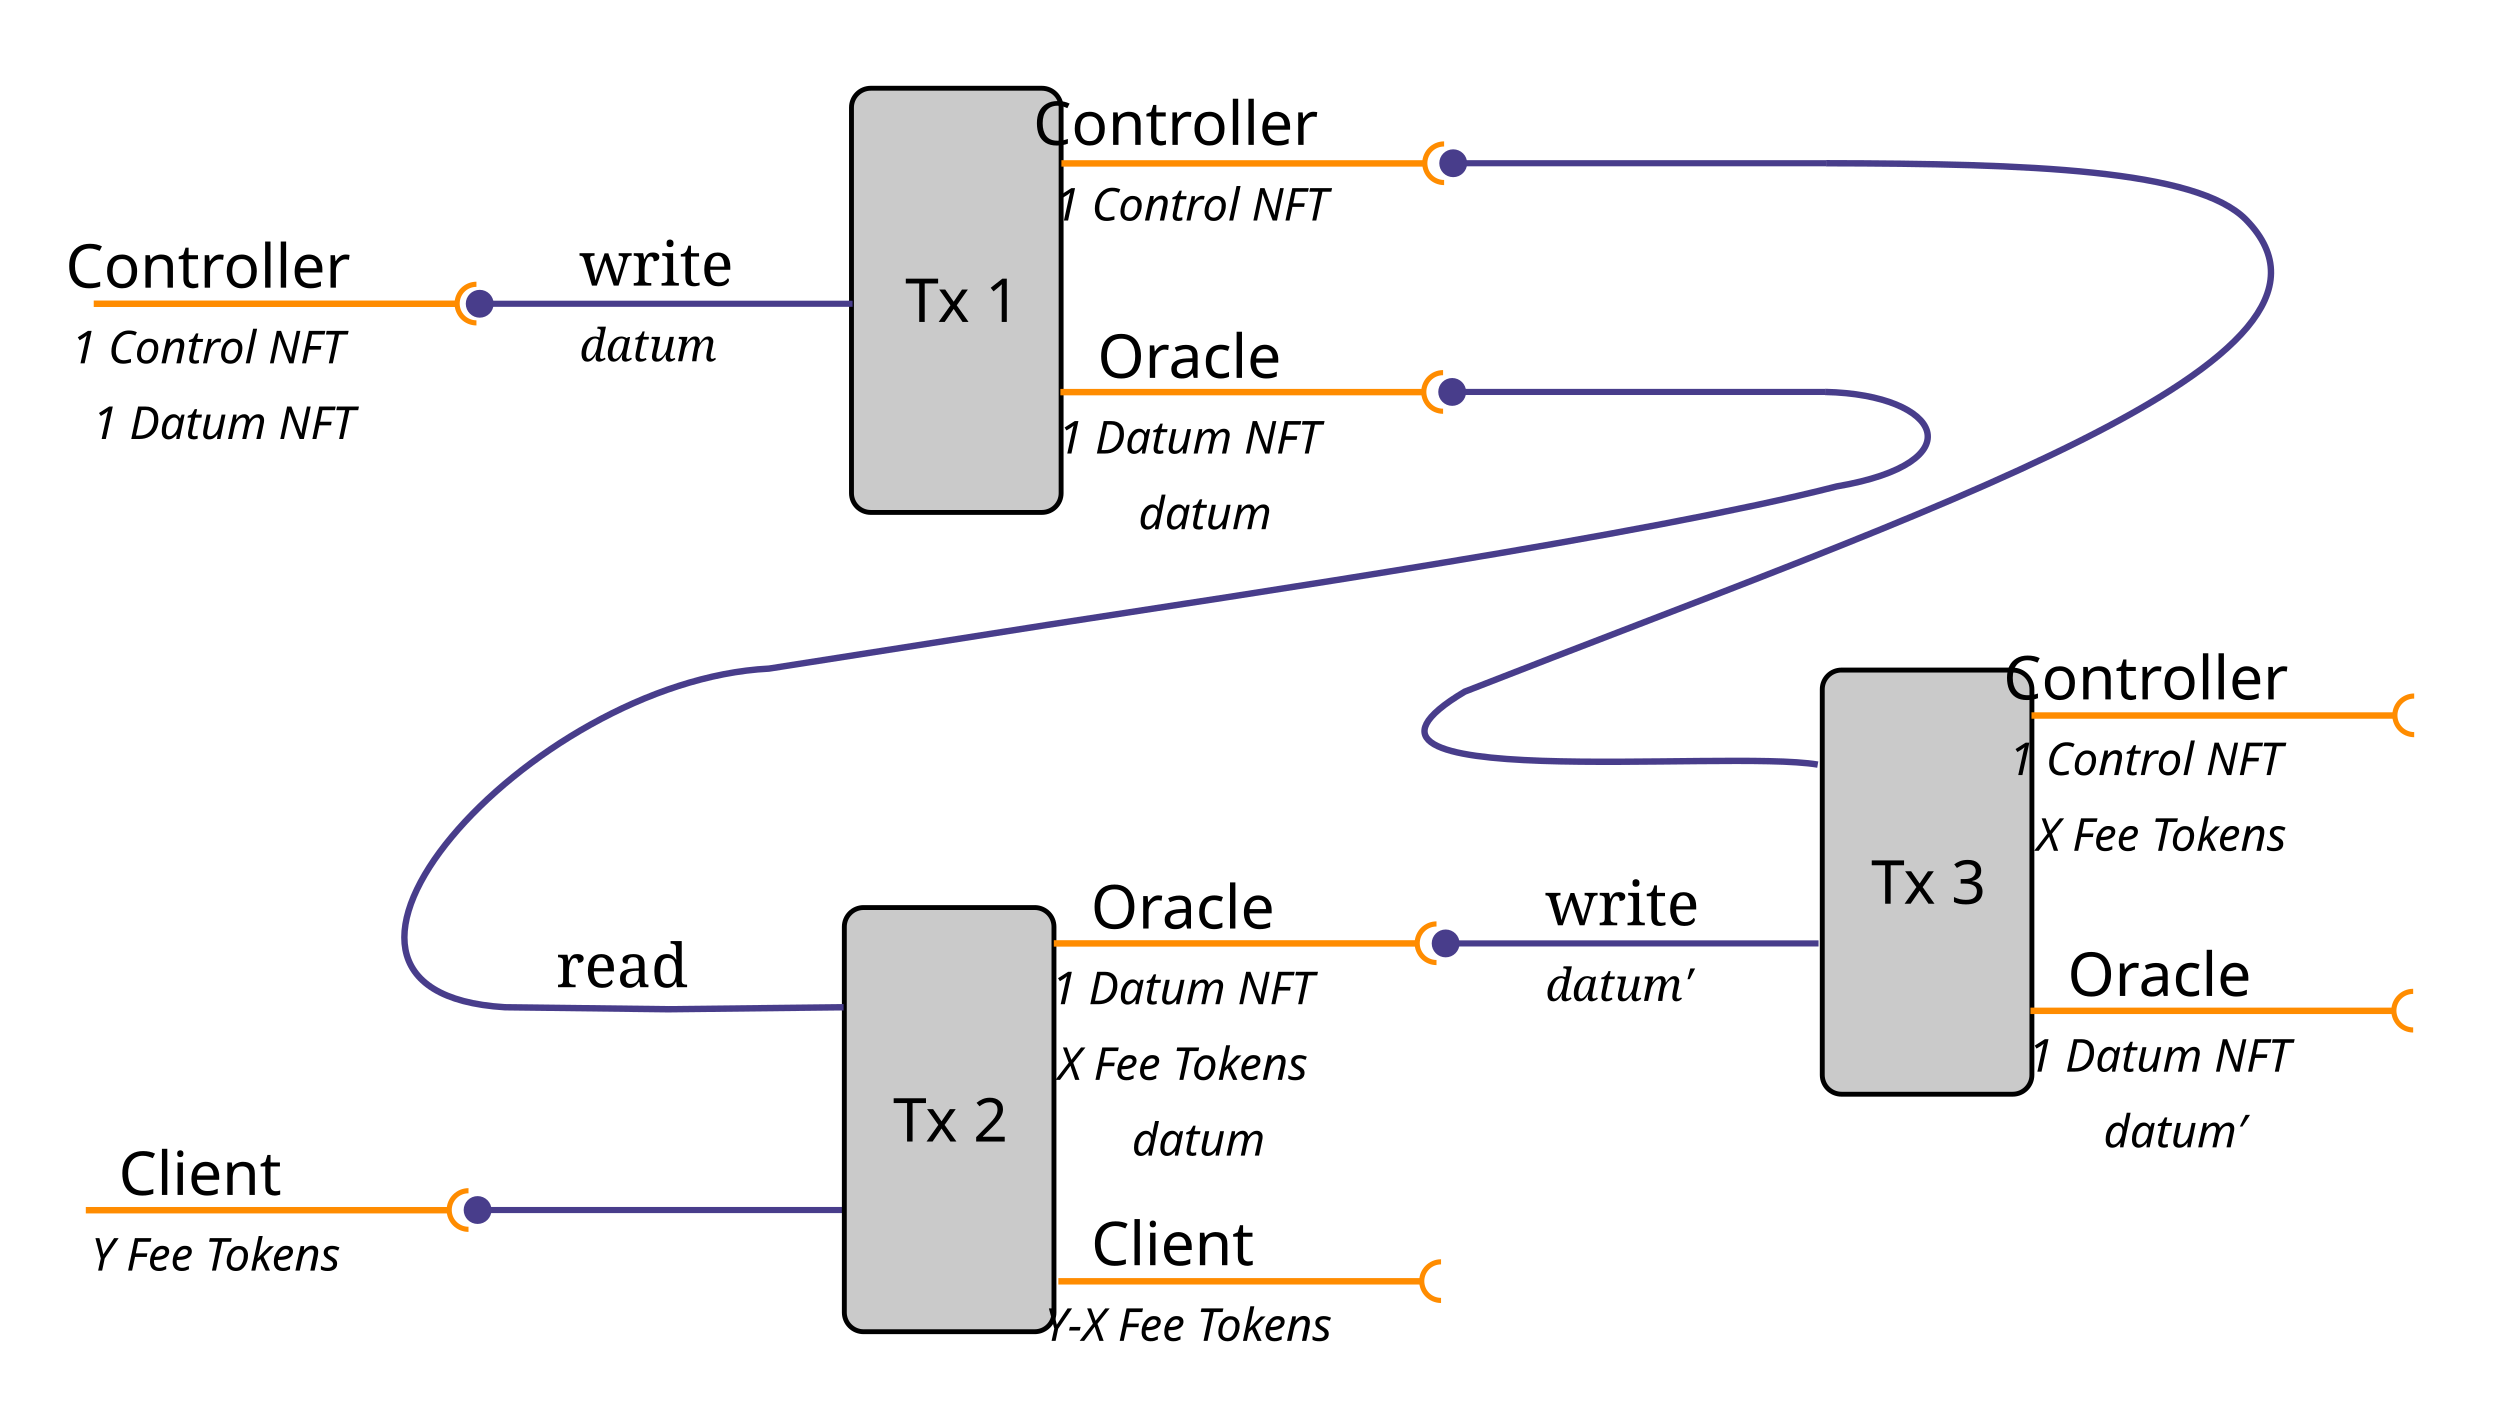
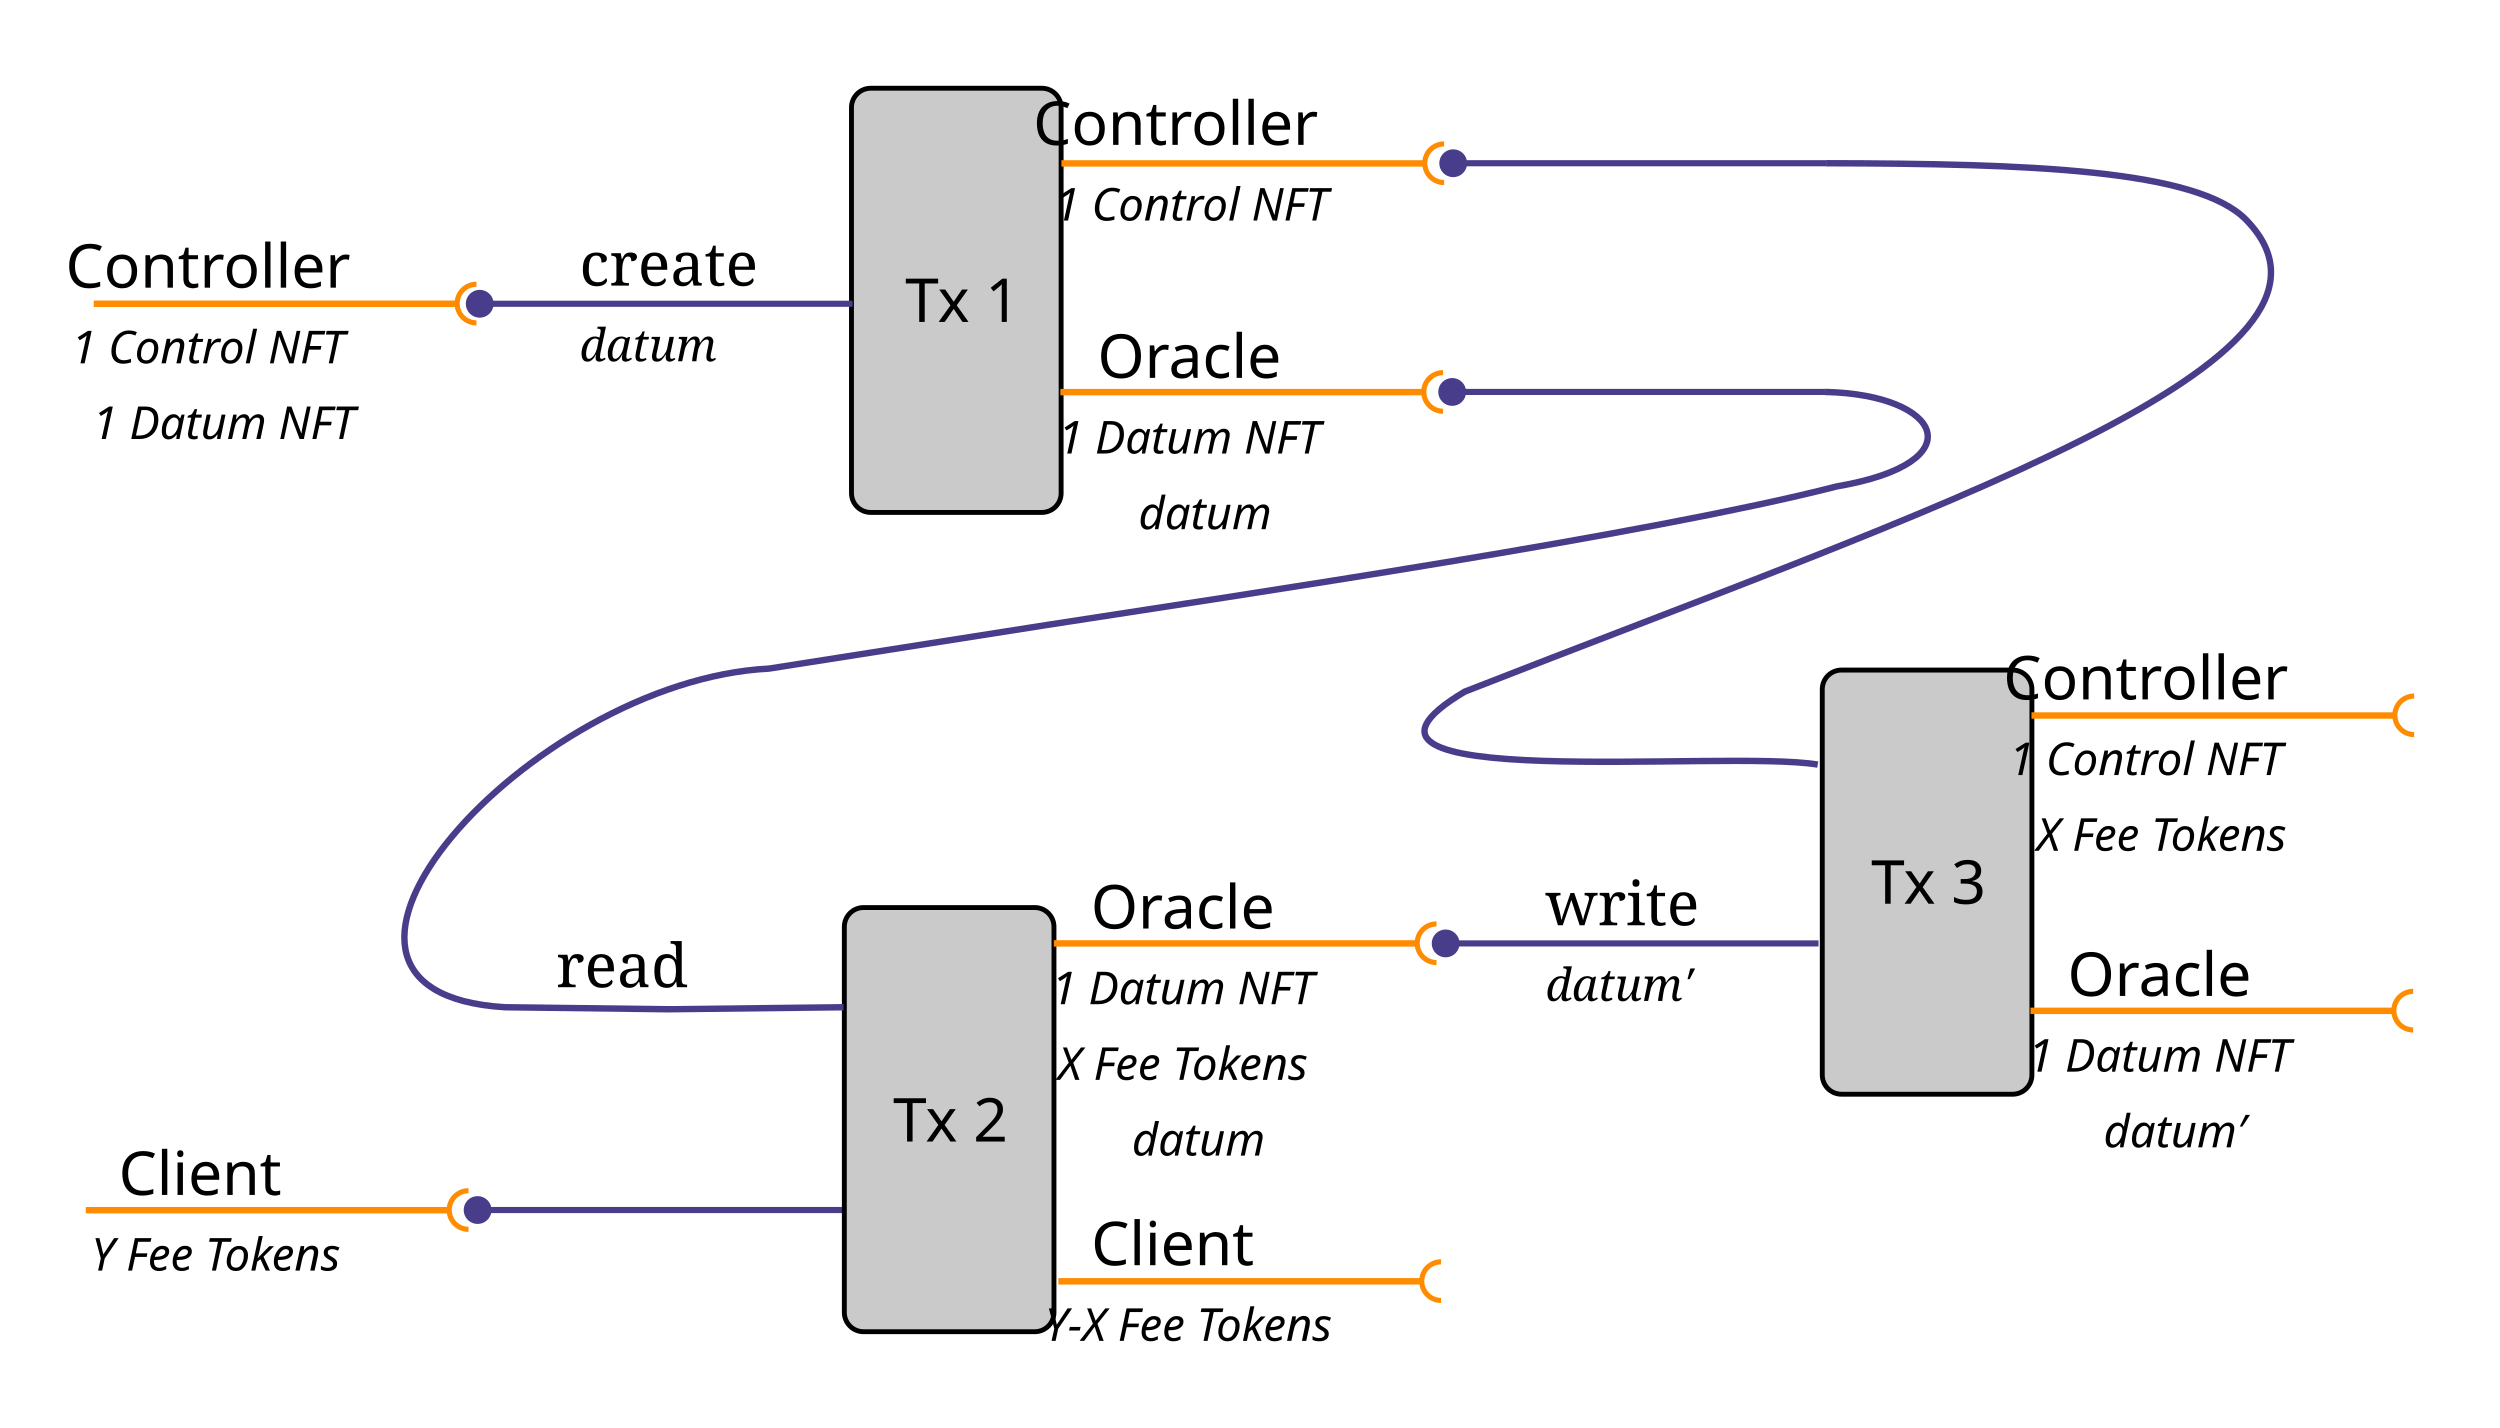
<svg xmlns="http://www.w3.org/2000/svg" width="291.338mm" height="166.314mm" viewBox="0 0 291.338 166.314" version="1.1" id="svg8">
  <defs id="defs2">
    <marker orient="auto" refY="0" refX="0" id="Arrow1Lstart" style="overflow:visible">
      <path id="path833" d="M 0,0 5,-5 -12.5,0 5,5 Z" style="fill:#000000;fill-opacity:1;fill-rule:evenodd;stroke:#000000;stroke-width:1pt;stroke-opacity:1" transform="matrix(0.8,0,0,0.8,10,0)" />
    </marker>
    <marker orient="auto" refY="0" refX="0" id="DotM" style="overflow:visible">
      <path id="path897" d="m -2.5,-1 c 0,2.76 -2.24,5 -5,5 -2.76,0 -5,-2.24 -5,-5 0,-2.76 2.24,-5 5,-5 2.76,0 5,2.24 5,5 z" style="fill:#483d8b;fill-opacity:1;fill-rule:evenodd;stroke:#483d8b;stroke-width:1pt;stroke-opacity:1" transform="matrix(0.4,0,0,0.4,2.96,0.4)" />
    </marker>
    <marker orient="auto" refY="0" refX="0" id="CurveIn" style="overflow:visible">
      <path id="path1017" d="m 4.625,-5.046 c -2.76,0 -5,2.24 -5,5 0,2.76 2.24,5 5,5" style="fill:none;fill-rule:evenodd;stroke:#ff8c00;stroke-width:1pt;stroke-opacity:1" transform="scale(0.6)" />
    </marker>
    <marker orient="auto" refY="0" refX="0" id="CurveIn-8" style="overflow:visible">
      <path id="path1017-7" d="m 4.625,-5.046 c -2.76,0 -5,2.24 -5,5 0,2.76 2.24,5 5,5" style="fill:none;fill-rule:evenodd;stroke:#ff8c00;stroke-width:1pt;stroke-opacity:1" transform="scale(0.6)" />
    </marker>
    <marker orient="auto" refY="0" refX="0" id="CurveIn-4" style="overflow:visible">
      <path id="path1017-6" d="m 4.625,-5.046 c -2.76,0 -5,2.24 -5,5 0,2.76 2.24,5 5,5" style="fill:none;fill-rule:evenodd;stroke:#ff8c00;stroke-width:1pt;stroke-opacity:1" transform="scale(0.6)" />
    </marker>
    <marker orient="auto" refY="0" refX="0" id="CurveIn-2" style="overflow:visible">
      <path id="path1017-2" d="m 4.625,-5.046 c -2.76,0 -5,2.24 -5,5 0,2.76 2.24,5 5,5" style="fill:none;fill-rule:evenodd;stroke:#ff8c00;stroke-width:1pt;stroke-opacity:1" transform="scale(0.6)" />
    </marker>
    <marker orient="auto" refY="0" refX="0" id="DotM-7" style="overflow:visible">
      <path id="path897-4" d="m -2.5,-1 c 0,2.76 -2.24,5 -5,5 -2.76,0 -5,-2.24 -5,-5 0,-2.76 2.24,-5 5,-5 2.76,0 5,2.24 5,5 z" style="fill:#483d8b;fill-opacity:1;fill-rule:evenodd;stroke:#483d8b;stroke-width:1pt;stroke-opacity:1" transform="matrix(0.4,0,0,0.4,2.96,0.4)" />
    </marker>
    <marker orient="auto" refY="0" refX="0" id="CurveIn-4-7" style="overflow:visible">
      <path id="path1017-6-8" d="m 4.625,-5.046 c -2.76,0 -5,2.24 -5,5 0,2.76 2.24,5 5,5" style="fill:none;fill-rule:evenodd;stroke:#ff8c00;stroke-width:1pt;stroke-opacity:1" transform="scale(0.6)" />
    </marker>
    <marker orient="auto" refY="0" refX="0" id="CurveIn-8-7" style="overflow:visible">
      <path id="path1017-7-5" d="m 4.625,-5.046 c -2.76,0 -5,2.24 -5,5 0,2.76 2.24,5 5,5" style="fill:none;fill-rule:evenodd;stroke:#ff8c00;stroke-width:1pt;stroke-opacity:1" transform="scale(0.6)" />
    </marker>
    <marker orient="auto" refY="0" refX="0" id="DotM-7-0" style="overflow:visible">
      <path id="path897-4-9" d="m -2.5,-1 c 0,2.76 -2.24,5 -5,5 -2.76,0 -5,-2.24 -5,-5 0,-2.76 2.24,-5 5,-5 2.76,0 5,2.24 5,5 z" style="fill:#483d8b;fill-opacity:1;fill-rule:evenodd;stroke:#483d8b;stroke-width:1pt;stroke-opacity:1" transform="matrix(0.4,0,0,0.4,2.96,0.4)" />
    </marker>
    <marker orient="auto" refY="0" refX="0" id="DotM-7-0-5" style="overflow:visible">
      <path id="path897-4-9-8" d="m -2.5,-1 c 0,2.76 -2.24,5 -5,5 -2.76,0 -5,-2.24 -5,-5 0,-2.76 2.24,-5 5,-5 2.76,0 5,2.24 5,5 z" style="fill:#483d8b;fill-opacity:1;fill-rule:evenodd;stroke:#483d8b;stroke-width:1pt;stroke-opacity:1" transform="matrix(0.4,0,0,0.4,2.96,0.4)" />
    </marker>
    <marker orient="auto" refY="0" refX="0" id="CurveIn-4-70" style="overflow:visible">
      <path id="path1017-6-4" d="m 4.625,-5.046 c -2.76,0 -5,2.24 -5,5 0,2.76 2.24,5 5,5" style="fill:none;fill-rule:evenodd;stroke:#ff8c00;stroke-width:1pt;stroke-opacity:1" transform="scale(0.6)" />
    </marker>
    <marker orient="auto" refY="0" refX="0" id="CurveIn-8-6" style="overflow:visible">
      <path id="path1017-7-6" d="m 4.625,-5.046 c -2.76,0 -5,2.24 -5,5 0,2.76 2.24,5 5,5" style="fill:none;fill-rule:evenodd;stroke:#ff8c00;stroke-width:1pt;stroke-opacity:1" transform="scale(0.6)" />
    </marker>
    <marker orient="auto" refY="0" refX="0" id="DotM-0" style="overflow:visible">
      <path id="path897-0" d="m -2.5,-1 c 0,2.76 -2.24,5 -5,5 -2.76,0 -5,-2.24 -5,-5 0,-2.76 2.24,-5 5,-5 2.76,0 5,2.24 5,5 z" style="fill:#483d8b;fill-opacity:1;fill-rule:evenodd;stroke:#483d8b;stroke-width:1pt;stroke-opacity:1" transform="matrix(0.4,0,0,0.4,2.96,0.4)" />
    </marker>
    <marker orient="auto" refY="0" refX="0" id="CurveIn-6" style="overflow:visible">
      <path id="path1017-26" d="m 4.625,-5.046 c -2.76,0 -5,2.24 -5,5 0,2.76 2.24,5 5,5" style="fill:none;fill-rule:evenodd;stroke:#ff8c00;stroke-width:1pt;stroke-opacity:1" transform="scale(0.6)" />
    </marker>
    <marker orient="auto" refY="0" refX="0" id="DotM-7-0-0" style="overflow:visible">
      <path id="path897-4-9-2" d="m -2.5,-1 c 0,2.76 -2.24,5 -5,5 -2.76,0 -5,-2.24 -5,-5 0,-2.76 2.24,-5 5,-5 2.76,0 5,2.24 5,5 z" style="fill:#483d8b;fill-opacity:1;fill-rule:evenodd;stroke:#483d8b;stroke-width:1pt;stroke-opacity:1" transform="matrix(0.4,0,0,0.4,2.96,0.4)" />
    </marker>
  </defs>
  <g id="layer1" transform="translate(8.339394,-86.60118)">
    <rect style="fill:#cacaca;fill-opacity:1;stroke:#000000;stroke-width:0.57;stroke-linecap:butt;stroke-linejoin:miter;stroke-miterlimit:0;stroke-dasharray:none;stroke-dashoffset:0;stroke-opacity:1" id="rect821" width="24.43" height="49.43" x="90.888" y="96.886" ry="2.243" />
    <text xml:space="preserve" style="font-style:italic;font-variant:normal;font-weight:normal;font-stretch:normal;font-size:7.056px;line-height:1.25;font-family:'Noto Serif';-inkscape-font-specification:'Noto Serif, Italic';font-variant-ligatures:normal;font-variant-caps:normal;font-variant-numeric:normal;font-feature-settings:normal;text-align:start;letter-spacing:0px;word-spacing:0px;writing-mode:lr-tb;text-anchor:start;fill:#000000;fill-opacity:1;stroke:none;stroke-width:0.265" x="97.141" y="124.12" id="text825">
      <tspan id="tspan823" x="97.141" y="124.12" style="font-style:normal;font-variant:normal;font-weight:normal;font-stretch:normal;font-size:7.056px;font-family:'Noto Sans';-inkscape-font-specification:'Noto Sans, Normal';font-variant-ligatures:normal;font-variant-caps:normal;font-variant-numeric:normal;font-feature-settings:normal;text-align:start;writing-mode:lr-tb;text-anchor:start;stroke-width:0.265">Tx 1</tspan>
    </text>
    <path style="fill:none;stroke:#ff8c00;stroke-width:0.75;stroke-linecap:butt;stroke-linejoin:miter;stroke-miterlimit:4;stroke-dasharray:none;stroke-opacity:1;marker-end:url(#CurveIn)" d="M 2.584,122 H 45.101" id="path831" />
    <path style="fill:none;stroke:#483d8b;stroke-width:0.716;stroke-linecap:butt;stroke-linejoin:miter;stroke-miterlimit:4;stroke-dasharray:none;stroke-opacity:1;marker-start:url(#DotM)" d="M 47.592,122 H 91.017" id="path1379" />
    <text xml:space="preserve" style="font-style:italic;font-variant:normal;font-weight:normal;font-stretch:normal;font-size:7.056px;line-height:1.25;font-family:'Noto Serif';-inkscape-font-specification:'Noto Serif, Italic';font-variant-ligatures:normal;font-variant-caps:normal;font-variant-numeric:normal;font-feature-settings:normal;text-align:start;letter-spacing:0px;word-spacing:0px;writing-mode:lr-tb;text-anchor:start;fill:#000000;fill-opacity:1;stroke:none;stroke-width:0.265" x="22.315" y="120.121" id="text1531">
      <tspan id="tspan1529" x="22.315" y="120.121" style="font-style:normal;font-variant:normal;font-weight:normal;font-stretch:normal;font-size:7.056px;font-family:'Noto Sans';-inkscape-font-specification:'Noto Sans, Normal';font-variant-ligatures:normal;font-variant-caps:normal;font-variant-numeric:normal;font-feature-settings:normal;text-align:center;writing-mode:lr-tb;text-anchor:middle;stroke-width:0.265">Controller</tspan>
      <tspan x="22.315" y="128.943" style="font-style:italic;font-variant:normal;font-weight:normal;font-stretch:normal;font-size:5.292px;font-family:'Noto Sans';-inkscape-font-specification:'Noto Sans, Italic';font-variant-ligatures:normal;font-variant-caps:normal;font-variant-numeric:normal;font-feature-settings:normal;text-align:center;writing-mode:lr-tb;text-anchor:middle;stroke-width:0.265" id="tspan1533">1 Control NFT</tspan>
      <tspan x="22.315" y="137.763" style="font-style:italic;font-variant:normal;font-weight:normal;font-stretch:normal;font-size:5.292px;font-family:'Noto Sans';-inkscape-font-specification:'Noto Sans, Italic';font-variant-ligatures:normal;font-variant-caps:normal;font-variant-numeric:normal;font-feature-settings:normal;text-align:center;writing-mode:lr-tb;text-anchor:middle;stroke-width:0.265" id="tspan1535">1 Datum NFT</tspan>
    </text>
    <path style="fill:none;stroke:#ff8c00;stroke-width:0.75;stroke-linecap:butt;stroke-linejoin:miter;stroke-miterlimit:4;stroke-dasharray:none;stroke-opacity:1;marker-end:url(#CurveIn-8)" d="m 115.233,132.297 h 42.517" id="path831-1" />
    <text xml:space="preserve" style="font-style:italic;font-variant:normal;font-weight:normal;font-stretch:normal;font-size:7.056px;line-height:1.25;font-family:'Noto Serif';-inkscape-font-specification:'Noto Serif, Italic';font-variant-ligatures:normal;font-variant-caps:normal;font-variant-numeric:normal;font-feature-settings:normal;text-align:start;letter-spacing:0px;word-spacing:0px;writing-mode:lr-tb;text-anchor:start;fill:#000000;fill-opacity:1;stroke:none;stroke-width:0.265" x="59.195" y="119.886" id="text1797">
-       <tspan id="tspan1795" x="59.195" y="119.886" style="font-style:normal;font-variant:normal;font-weight:500;font-stretch:normal;font-size:7.056px;font-family:'Noto Serif';-inkscape-font-specification:'Noto Serif, Medium';font-variant-ligatures:normal;font-variant-caps:normal;font-variant-numeric:normal;font-feature-settings:normal;text-align:start;writing-mode:lr-tb;text-anchor:start;stroke-width:0.265">write</tspan>
+       <tspan id="tspan1795" x="59.195" y="119.886" style="font-style:normal;font-variant:normal;font-weight:500;font-stretch:normal;font-size:7.056px;font-family:'Noto Serif';-inkscape-font-specification:'Noto Serif, Medium';font-variant-ligatures:normal;font-variant-caps:normal;font-variant-numeric:normal;font-feature-settings:normal;text-align:start;writing-mode:lr-tb;text-anchor:start;stroke-width:0.265">create</tspan>
      <tspan x="59.195" y="128.705" style="font-style:italic;font-variant:normal;font-weight:normal;font-stretch:normal;font-size:5.292px;font-family:'Noto Serif';-inkscape-font-specification:'Noto Serif, Italic';font-variant-ligatures:normal;font-variant-caps:normal;font-variant-numeric:normal;font-feature-settings:normal;text-align:start;writing-mode:lr-tb;text-anchor:start;stroke-width:0.265" id="tspan1799">datum</tspan>
    </text>
    <path style="fill:none;stroke:#ff8c00;stroke-width:0.75;stroke-linecap:butt;stroke-linejoin:miter;stroke-miterlimit:4;stroke-dasharray:none;stroke-opacity:1;marker-end:url(#CurveIn-4)" d="m 115.352,105.645 h 42.517" id="path831-0" />
    <text xml:space="preserve" style="font-style:italic;font-variant:normal;font-weight:normal;font-stretch:normal;font-size:7.056px;line-height:1.25;font-family:'Noto Serif';-inkscape-font-specification:'Noto Serif, Italic';font-variant-ligatures:normal;font-variant-caps:normal;font-variant-numeric:normal;font-feature-settings:normal;text-align:start;letter-spacing:0px;word-spacing:0px;writing-mode:lr-tb;text-anchor:start;fill:#000000;fill-opacity:1;stroke:none;stroke-width:0.265" x="136.679" y="130.632" id="text1531-6">
      <tspan id="tspan1529-1" x="136.679" y="130.632" style="font-style:normal;font-variant:normal;font-weight:normal;font-stretch:normal;font-size:7.056px;font-family:'Noto Sans';-inkscape-font-specification:'Noto Sans, Normal';font-variant-ligatures:normal;font-variant-caps:normal;font-variant-numeric:normal;font-feature-settings:normal;text-align:center;writing-mode:lr-tb;text-anchor:middle;stroke-width:0.265">Oracle</tspan>
      <tspan x="136.679" y="139.455" style="font-style:italic;font-variant:normal;font-weight:normal;font-stretch:normal;font-size:5.292px;font-family:'Noto Sans';-inkscape-font-specification:'Noto Sans, Italic';font-variant-ligatures:normal;font-variant-caps:normal;font-variant-numeric:normal;font-feature-settings:normal;text-align:center;writing-mode:lr-tb;text-anchor:middle;stroke-width:0.265" id="tspan1535-1">1 Datum NFT</tspan>
      <tspan x="136.679" y="148.274" style="font-style:italic;font-variant:normal;font-weight:normal;font-stretch:normal;font-size:5.292px;font-family:'Noto Sans';-inkscape-font-specification:'Noto Sans, Italic';font-variant-ligatures:normal;font-variant-caps:normal;font-variant-numeric:normal;font-feature-settings:normal;text-align:center;writing-mode:lr-tb;text-anchor:middle;stroke-width:0.265" id="tspan2960">datum</tspan>
    </text>
    <text xml:space="preserve" style="font-style:italic;font-variant:normal;font-weight:normal;font-stretch:normal;font-size:7.056px;line-height:1.25;font-family:'Noto Serif';-inkscape-font-specification:'Noto Serif, Italic';font-variant-ligatures:normal;font-variant-caps:normal;font-variant-numeric:normal;font-feature-settings:normal;text-align:start;letter-spacing:0px;word-spacing:0px;writing-mode:lr-tb;text-anchor:start;fill:#000000;fill-opacity:1;stroke:none;stroke-width:0.265" x="135.084" y="103.483" id="text1531-7">
      <tspan id="tspan1529-3" x="135.084" y="103.483" style="font-style:normal;font-variant:normal;font-weight:normal;font-stretch:normal;font-size:7.056px;font-family:'Noto Sans';-inkscape-font-specification:'Noto Sans, Normal';font-variant-ligatures:normal;font-variant-caps:normal;font-variant-numeric:normal;font-feature-settings:normal;text-align:center;writing-mode:lr-tb;text-anchor:middle;stroke-width:0.265">Controller</tspan>
      <tspan x="135.084" y="112.306" style="font-style:italic;font-variant:normal;font-weight:normal;font-stretch:normal;font-size:5.292px;font-family:'Noto Sans';-inkscape-font-specification:'Noto Sans, Italic';font-variant-ligatures:normal;font-variant-caps:normal;font-variant-numeric:normal;font-feature-settings:normal;text-align:center;writing-mode:lr-tb;text-anchor:middle;stroke-width:0.265" id="tspan1535-5">1 Control NFT</tspan>
    </text>
    <path style="fill:none;stroke:#483d8b;stroke-width:0.716;stroke-linecap:butt;stroke-linejoin:miter;stroke-miterlimit:4;stroke-dasharray:none;stroke-opacity:1;marker-start:url(#DotM-7)" d="M 47.347,227.612 H 90.772" id="path1379-6" />
    <path style="fill:none;stroke:#ff8c00;stroke-width:0.75;stroke-linecap:butt;stroke-linejoin:miter;stroke-miterlimit:4;stroke-dasharray:none;stroke-opacity:1;marker-end:url(#CurveIn-2)" d="M 1.661,227.633 H 44.177" id="path831-4" />
    <text xml:space="preserve" style="font-style:italic;font-variant:normal;font-weight:normal;font-stretch:normal;font-size:7.056px;line-height:1.25;font-family:'Noto Serif';-inkscape-font-specification:'Noto Serif, Italic';font-variant-ligatures:normal;font-variant-caps:normal;font-variant-numeric:normal;font-feature-settings:normal;text-align:start;letter-spacing:0px;word-spacing:0px;writing-mode:lr-tb;text-anchor:start;fill:#000000;fill-opacity:1;stroke:none;stroke-width:0.265" x="21.392" y="225.851" id="text1531-3">
      <tspan id="tspan1529-9" x="21.392" y="225.851" style="font-style:normal;font-variant:normal;font-weight:normal;font-stretch:normal;font-size:7.056px;font-family:'Noto Sans';-inkscape-font-specification:'Noto Sans, Normal';font-variant-ligatures:normal;font-variant-caps:normal;font-variant-numeric:normal;font-feature-settings:normal;text-align:center;writing-mode:lr-tb;text-anchor:middle;stroke-width:0.265">Client</tspan>
      <tspan x="21.392" y="234.674" style="font-style:italic;font-variant:normal;font-weight:normal;font-stretch:normal;font-size:5.292px;font-family:'Noto Sans';-inkscape-font-specification:'Noto Sans, Italic';font-variant-ligatures:normal;font-variant-caps:normal;font-variant-numeric:normal;font-feature-settings:normal;text-align:center;writing-mode:lr-tb;text-anchor:middle;stroke-width:0.265" id="tspan1535-4">Y Fee Tokens</tspan>
    </text>
    <text xml:space="preserve" style="font-style:italic;font-variant:normal;font-weight:normal;font-stretch:normal;font-size:7.056px;line-height:1.25;font-family:'Noto Serif';-inkscape-font-specification:'Noto Serif, Italic';font-variant-ligatures:normal;font-variant-caps:normal;font-variant-numeric:normal;font-feature-settings:normal;text-align:start;letter-spacing:0px;word-spacing:0px;writing-mode:lr-tb;text-anchor:start;fill:#000000;fill-opacity:1;stroke:none;stroke-width:0.265" x="56.456" y="201.646" id="text1797-2">
      <tspan x="56.456" y="201.646" style="font-style:normal;font-variant:normal;font-weight:500;font-stretch:normal;font-size:7.056px;font-family:'Noto Serif';-inkscape-font-specification:'Noto Serif, Medium';font-variant-ligatures:normal;font-variant-caps:normal;font-variant-numeric:normal;font-feature-settings:normal;text-align:start;writing-mode:lr-tb;text-anchor:start;stroke-width:0.265" id="tspan1799-9">read</tspan>
    </text>
    <rect style="fill:#cacaca;fill-opacity:1;stroke:#000000;stroke-width:0.57;stroke-linecap:butt;stroke-linejoin:miter;stroke-miterlimit:0;stroke-dasharray:none;stroke-dashoffset:0;stroke-opacity:1" id="rect821-2" width="24.43" height="49.43" x="90.055" y="192.363" ry="2.243" />
    <path style="fill:none;stroke:#ff8c00;stroke-width:0.75;stroke-linecap:butt;stroke-linejoin:miter;stroke-miterlimit:4;stroke-dasharray:none;stroke-opacity:1;marker-end:url(#CurveIn-8-7)" d="m 114.466,196.543 h 42.517" id="path831-1-4" />
    <text xml:space="preserve" style="font-style:italic;font-variant:normal;font-weight:normal;font-stretch:normal;font-size:7.056px;line-height:1.25;font-family:'Noto Serif';-inkscape-font-specification:'Noto Serif, Italic';font-variant-ligatures:normal;font-variant-caps:normal;font-variant-numeric:normal;font-feature-settings:normal;text-align:start;letter-spacing:0px;word-spacing:0px;writing-mode:lr-tb;text-anchor:start;fill:#000000;fill-opacity:1;stroke:none;stroke-width:0.265" x="95.726" y="219.632" id="text825-6">
      <tspan id="tspan823-7" x="95.726" y="219.632" style="font-style:normal;font-variant:normal;font-weight:normal;font-stretch:normal;font-size:7.056px;font-family:'Noto Sans';-inkscape-font-specification:'Noto Sans, Normal';font-variant-ligatures:normal;font-variant-caps:normal;font-variant-numeric:normal;font-feature-settings:normal;text-align:start;writing-mode:lr-tb;text-anchor:start;stroke-width:0.265">Tx 2</tspan>
    </text>
    <path style="fill:none;stroke:#ff8c00;stroke-width:0.75;stroke-linecap:butt;stroke-linejoin:miter;stroke-miterlimit:4;stroke-dasharray:none;stroke-opacity:1;marker-end:url(#CurveIn-4-7)" d="m 114.995,235.919 h 42.517" id="path831-0-0" />
    <text xml:space="preserve" style="font-style:italic;font-variant:normal;font-weight:normal;font-stretch:normal;font-size:7.056px;line-height:1.25;font-family:'Noto Serif';-inkscape-font-specification:'Noto Serif, Italic';font-variant-ligatures:normal;font-variant-caps:normal;font-variant-numeric:normal;font-feature-settings:normal;text-align:start;letter-spacing:0px;word-spacing:0px;writing-mode:lr-tb;text-anchor:start;fill:#000000;fill-opacity:1;stroke:none;stroke-width:0.265" x="135.912" y="194.806" id="text1531-6-7">
      <tspan id="tspan1529-1-1" x="135.912" y="194.806" style="font-style:normal;font-variant:normal;font-weight:normal;font-stretch:normal;font-size:7.056px;font-family:'Noto Sans';-inkscape-font-specification:'Noto Sans, Normal';font-variant-ligatures:normal;font-variant-caps:normal;font-variant-numeric:normal;font-feature-settings:normal;text-align:center;writing-mode:lr-tb;text-anchor:middle;stroke-width:0.265">Oracle</tspan>
      <tspan x="135.912" y="203.629" style="font-style:italic;font-variant:normal;font-weight:normal;font-stretch:normal;font-size:5.292px;font-family:'Noto Sans';-inkscape-font-specification:'Noto Sans, Italic';font-variant-ligatures:normal;font-variant-caps:normal;font-variant-numeric:normal;font-feature-settings:normal;text-align:center;writing-mode:lr-tb;text-anchor:middle;stroke-width:0.265" id="tspan1535-1-1">1 Datum NFT</tspan>
      <tspan x="135.912" y="212.448" style="font-style:italic;font-variant:normal;font-weight:normal;font-stretch:normal;font-size:5.292px;font-family:'Noto Sans';-inkscape-font-specification:'Noto Sans, Italic';font-variant-ligatures:normal;font-variant-caps:normal;font-variant-numeric:normal;font-feature-settings:normal;text-align:center;writing-mode:lr-tb;text-anchor:middle;stroke-width:0.265" id="tspan4606">X Fee Tokens</tspan>
      <tspan x="135.912" y="221.268" style="font-style:italic;font-variant:normal;font-weight:normal;font-stretch:normal;font-size:5.292px;font-family:'Noto Sans';-inkscape-font-specification:'Noto Sans, Italic';font-variant-ligatures:normal;font-variant-caps:normal;font-variant-numeric:normal;font-feature-settings:normal;text-align:center;writing-mode:lr-tb;text-anchor:middle;stroke-width:0.265" id="tspan2960-8">datum</tspan>
    </text>
    <text xml:space="preserve" style="font-style:italic;font-variant:normal;font-weight:normal;font-stretch:normal;font-size:7.056px;line-height:1.25;font-family:'Noto Serif';-inkscape-font-specification:'Noto Serif, Italic';font-variant-ligatures:normal;font-variant-caps:normal;font-variant-numeric:normal;font-feature-settings:normal;text-align:start;letter-spacing:0px;word-spacing:0px;writing-mode:lr-tb;text-anchor:start;fill:#000000;fill-opacity:1;stroke:none;stroke-width:0.265" x="134.727" y="234.039" id="text1531-7-6">
      <tspan id="tspan1529-3-6" x="134.727" y="234.039" style="font-style:normal;font-variant:normal;font-weight:normal;font-stretch:normal;font-size:7.056px;font-family:'Noto Sans';-inkscape-font-specification:'Noto Sans, Normal';font-variant-ligatures:normal;font-variant-caps:normal;font-variant-numeric:normal;font-feature-settings:normal;text-align:center;writing-mode:lr-tb;text-anchor:middle;stroke-width:0.265">Client</tspan>
      <tspan x="134.727" y="242.862" style="font-style:italic;font-variant:normal;font-weight:normal;font-stretch:normal;font-size:5.292px;font-family:'Noto Sans';-inkscape-font-specification:'Noto Sans, Italic';font-variant-ligatures:normal;font-variant-caps:normal;font-variant-numeric:normal;font-feature-settings:normal;text-align:center;writing-mode:lr-tb;text-anchor:middle;stroke-width:0.265" id="tspan1535-5-6">Y-X Fee Tokens</tspan>
    </text>
    <path style="fill:none;stroke:#483d8b;stroke-width:0.716;stroke-linecap:butt;stroke-linejoin:miter;stroke-miterlimit:4;stroke-dasharray:none;stroke-opacity:1;marker-start:url(#DotM-7-0)" d="m 160.92,132.276 h 43.425" id="path1379-6-0" />
    <rect style="fill:#cacaca;fill-opacity:1;stroke:#000000;stroke-width:0.57;stroke-linecap:butt;stroke-linejoin:miter;stroke-miterlimit:0;stroke-dasharray:none;stroke-dashoffset:0;stroke-opacity:1" id="rect821-5" width="24.43" height="49.43" x="204.019" y="164.686" ry="2.243" />
    <text xml:space="preserve" style="font-style:italic;font-variant:normal;font-weight:normal;font-stretch:normal;font-size:7.056px;line-height:1.25;font-family:'Noto Serif';-inkscape-font-specification:'Noto Serif, Italic';font-variant-ligatures:normal;font-variant-caps:normal;font-variant-numeric:normal;font-feature-settings:normal;text-align:start;letter-spacing:0px;word-spacing:0px;writing-mode:lr-tb;text-anchor:start;fill:#000000;fill-opacity:1;stroke:none;stroke-width:0.265" x="209.707" y="191.919" id="text825-2">
      <tspan id="tspan823-4" x="209.707" y="191.919" style="font-style:normal;font-variant:normal;font-weight:normal;font-stretch:normal;font-size:7.056px;font-family:'Noto Sans';-inkscape-font-specification:'Noto Sans, Normal';font-variant-ligatures:normal;font-variant-caps:normal;font-variant-numeric:normal;font-feature-settings:normal;text-align:start;writing-mode:lr-tb;text-anchor:start;stroke-width:0.265">Tx 3</tspan>
    </text>
    <path style="fill:none;stroke:#483d8b;stroke-width:0.716;stroke-linecap:butt;stroke-linejoin:miter;stroke-miterlimit:4;stroke-dasharray:none;stroke-opacity:1;marker-start:url(#DotM-0)" d="m 160.158,196.543 h 43.425" id="path1379-2" />
    <path style="fill:none;stroke:#ff8c00;stroke-width:0.75;stroke-linecap:butt;stroke-linejoin:miter;stroke-miterlimit:4;stroke-dasharray:none;stroke-opacity:1;marker-end:url(#CurveIn-8-6)" d="m 228.281,204.399 h 42.517" id="path831-1-2" />
    <text xml:space="preserve" style="font-style:italic;font-variant:normal;font-weight:normal;font-stretch:normal;font-size:7.056px;line-height:1.25;font-family:'Noto Serif';-inkscape-font-specification:'Noto Serif, Italic';font-variant-ligatures:normal;font-variant-caps:normal;font-variant-numeric:normal;font-feature-settings:normal;text-align:start;letter-spacing:0px;word-spacing:0px;writing-mode:lr-tb;text-anchor:start;fill:#000000;fill-opacity:1;stroke:none;stroke-width:0.265" x="171.76" y="194.429" id="text1797-4">
      <tspan id="tspan1795-0" x="171.76" y="194.429" style="font-style:normal;font-variant:normal;font-weight:500;font-stretch:normal;font-size:7.056px;font-family:'Noto Serif';-inkscape-font-specification:'Noto Serif, Medium';font-variant-ligatures:normal;font-variant-caps:normal;font-variant-numeric:normal;font-feature-settings:normal;text-align:start;writing-mode:lr-tb;text-anchor:start;stroke-width:0.265">write</tspan>
      <tspan x="171.76" y="203.248" style="font-style:italic;font-variant:normal;font-weight:normal;font-stretch:normal;font-size:5.292px;font-family:'Noto Serif';-inkscape-font-specification:'Noto Serif, Italic';font-variant-ligatures:normal;font-variant-caps:normal;font-variant-numeric:normal;font-feature-settings:normal;text-align:start;writing-mode:lr-tb;text-anchor:start;stroke-width:0.265" id="tspan1799-6">datum′</tspan>
    </text>
    <path style="fill:none;stroke:#ff8c00;stroke-width:0.75;stroke-linecap:butt;stroke-linejoin:miter;stroke-miterlimit:4;stroke-dasharray:none;stroke-opacity:1;marker-end:url(#CurveIn-4-70)" d="m 228.4,169.984 h 42.517" id="path831-0-5" />
    <text xml:space="preserve" style="font-style:italic;font-variant:normal;font-weight:normal;font-stretch:normal;font-size:7.056px;line-height:1.25;font-family:'Noto Serif';-inkscape-font-specification:'Noto Serif, Italic';font-variant-ligatures:normal;font-variant-caps:normal;font-variant-numeric:normal;font-feature-settings:normal;text-align:start;letter-spacing:0px;word-spacing:0px;writing-mode:lr-tb;text-anchor:start;fill:#000000;fill-opacity:1;stroke:none;stroke-width:0.265" x="249.727" y="202.662" id="text1531-6-2">
      <tspan id="tspan1529-1-7" x="249.727" y="202.662" style="font-style:normal;font-variant:normal;font-weight:normal;font-stretch:normal;font-size:7.056px;font-family:'Noto Sans';-inkscape-font-specification:'Noto Sans, Normal';font-variant-ligatures:normal;font-variant-caps:normal;font-variant-numeric:normal;font-feature-settings:normal;text-align:center;writing-mode:lr-tb;text-anchor:middle;stroke-width:0.265">Oracle</tspan>
      <tspan x="249.727" y="211.484" style="font-style:italic;font-variant:normal;font-weight:normal;font-stretch:normal;font-size:5.292px;font-family:'Noto Sans';-inkscape-font-specification:'Noto Sans, Italic';font-variant-ligatures:normal;font-variant-caps:normal;font-variant-numeric:normal;font-feature-settings:normal;text-align:center;writing-mode:lr-tb;text-anchor:middle;stroke-width:0.265" id="tspan1535-1-2">1 Datum NFT</tspan>
      <tspan x="250.414" y="220.304" style="font-style:italic;font-variant:normal;font-weight:normal;font-stretch:normal;font-size:5.292px;font-family:'Noto Sans';-inkscape-font-specification:'Noto Sans, Italic';font-variant-ligatures:normal;font-variant-caps:normal;font-variant-numeric:normal;font-feature-settings:normal;text-align:center;writing-mode:lr-tb;text-anchor:middle;stroke-width:0.265" id="tspan6216">datum′ </tspan>
    </text>
    <text xml:space="preserve" style="font-style:italic;font-variant:normal;font-weight:normal;font-stretch:normal;font-size:7.056px;line-height:1.25;font-family:'Noto Serif';-inkscape-font-specification:'Noto Serif, Italic';font-variant-ligatures:normal;font-variant-caps:normal;font-variant-numeric:normal;font-feature-settings:normal;text-align:start;letter-spacing:0px;word-spacing:0px;writing-mode:lr-tb;text-anchor:start;fill:#000000;fill-opacity:1;stroke:none;stroke-width:0.265" x="248.132" y="168.104" id="text1531-7-1">
      <tspan id="tspan1529-3-9" x="248.132" y="168.104" style="font-style:normal;font-variant:normal;font-weight:normal;font-stretch:normal;font-size:7.056px;font-family:'Noto Sans';-inkscape-font-specification:'Noto Sans, Normal';font-variant-ligatures:normal;font-variant-caps:normal;font-variant-numeric:normal;font-feature-settings:normal;text-align:center;writing-mode:lr-tb;text-anchor:middle;stroke-width:0.265">Controller</tspan>
      <tspan x="248.132" y="176.927" style="font-style:italic;font-variant:normal;font-weight:normal;font-stretch:normal;font-size:5.292px;font-family:'Noto Sans';-inkscape-font-specification:'Noto Sans, Italic';font-variant-ligatures:normal;font-variant-caps:normal;font-variant-numeric:normal;font-feature-settings:normal;text-align:center;writing-mode:lr-tb;text-anchor:middle;stroke-width:0.265" id="tspan1535-5-0">1 Control NFT</tspan>
      <tspan x="248.132" y="185.746" style="font-style:italic;font-variant:normal;font-weight:normal;font-stretch:normal;font-size:5.292px;font-family:'Noto Sans';-inkscape-font-specification:'Noto Sans, Italic';font-variant-ligatures:normal;font-variant-caps:normal;font-variant-numeric:normal;font-feature-settings:normal;text-align:center;writing-mode:lr-tb;text-anchor:middle;stroke-width:0.265" id="tspan6214">X Fee Tokens</tspan>
    </text>
    <path style="fill:none;stroke:#483d8b;stroke-width:0.716;stroke-linecap:butt;stroke-linejoin:miter;stroke-miterlimit:4;stroke-dasharray:none;stroke-opacity:1;marker-start:url(#DotM-7-0-0)" d="m 161.039,105.624 h 43.425" id="path1379-6-0-4" />
    <path style="fill:none;stroke:#483d8b;stroke-width:0.75;stroke-linecap:butt;stroke-linejoin:miter;stroke-miterlimit:4;stroke-dasharray:none;stroke-opacity:1" d="m 204.345,132.276 c 13.642,0.294 17.59,8.239 1.351,11.013 -21.991,5.636 -69.026,12.58 -91.964,16.131 l -32.456,5.097 C 53.275,165.948 20.964,202.19 50.503,203.98 l 19.027,0.235 20.436,-0.235" id="path6648" />
    <path style="fill:none;stroke:#483d8b;stroke-width:0.75;stroke-linecap:butt;stroke-linejoin:miter;stroke-miterlimit:4;stroke-dasharray:none;stroke-opacity:1" d="m 204.463,105.624 c 23.593,0.048 43.216,0.707 48.951,6.595 15.985,16.411 -36.953,33.786 -91.062,54.985 -20.112,11.993 30.367,6.672 41.142,8.5" id="path6654" />
  </g>
</svg>
